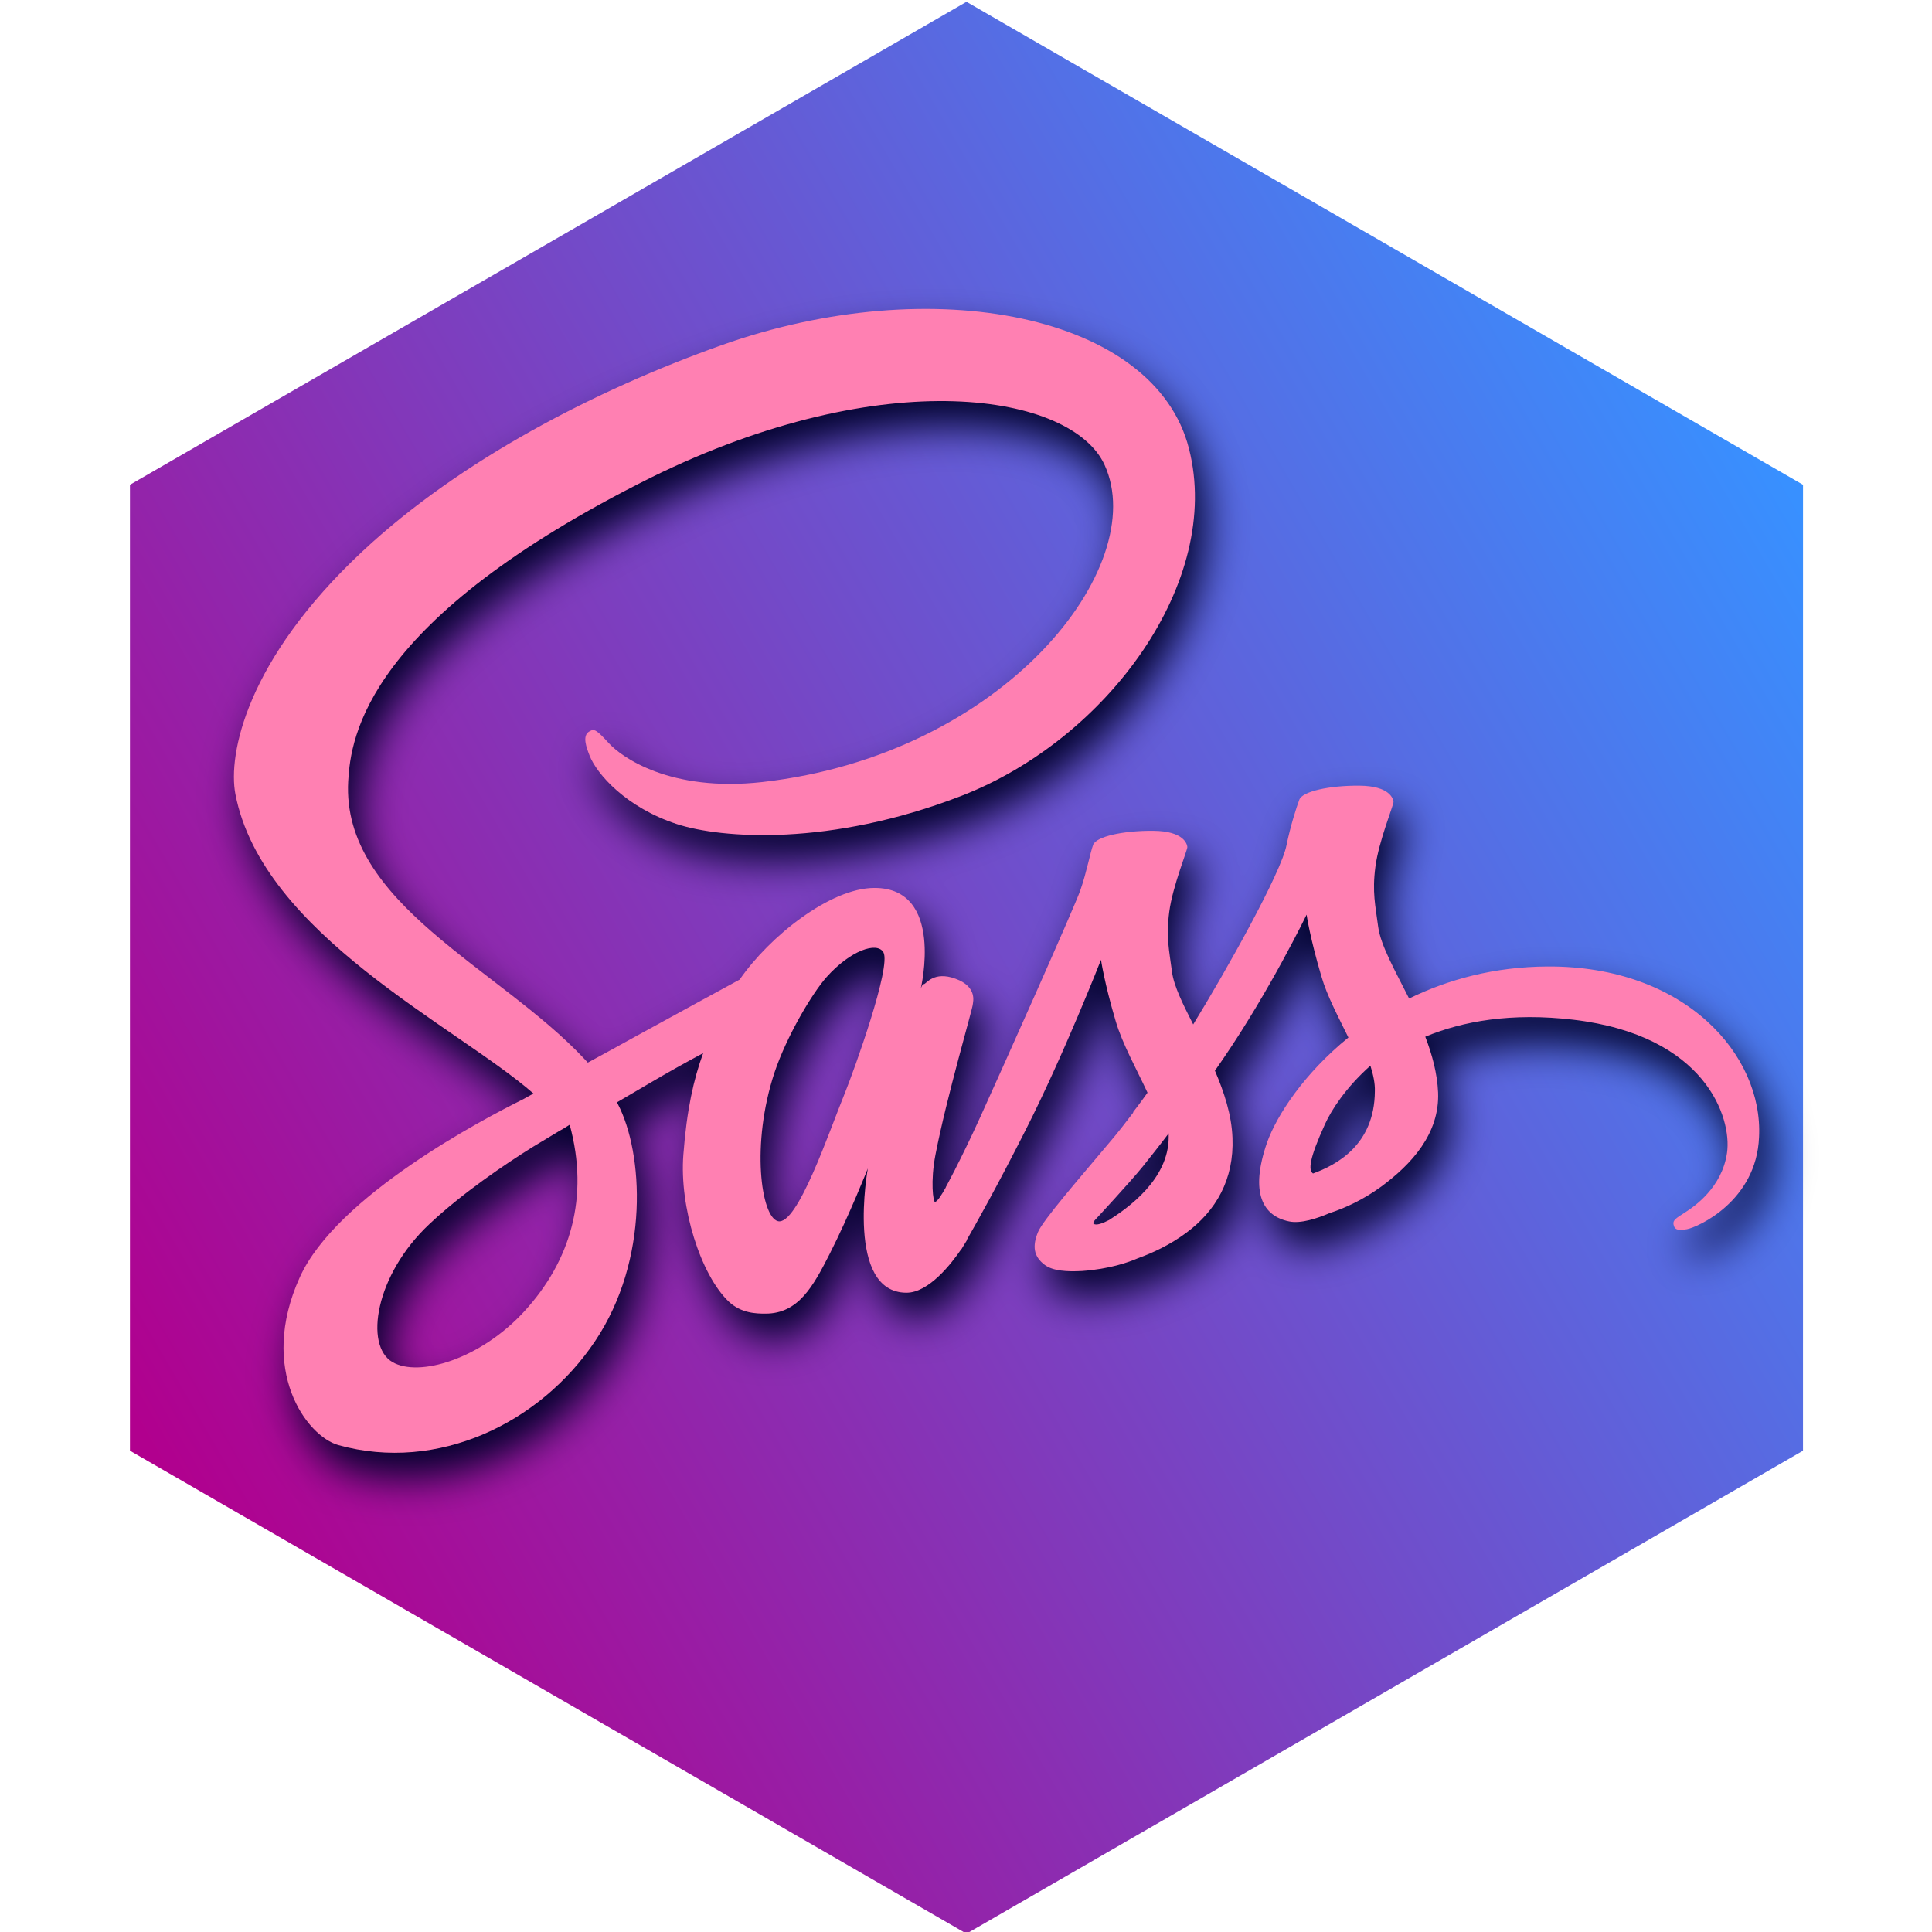
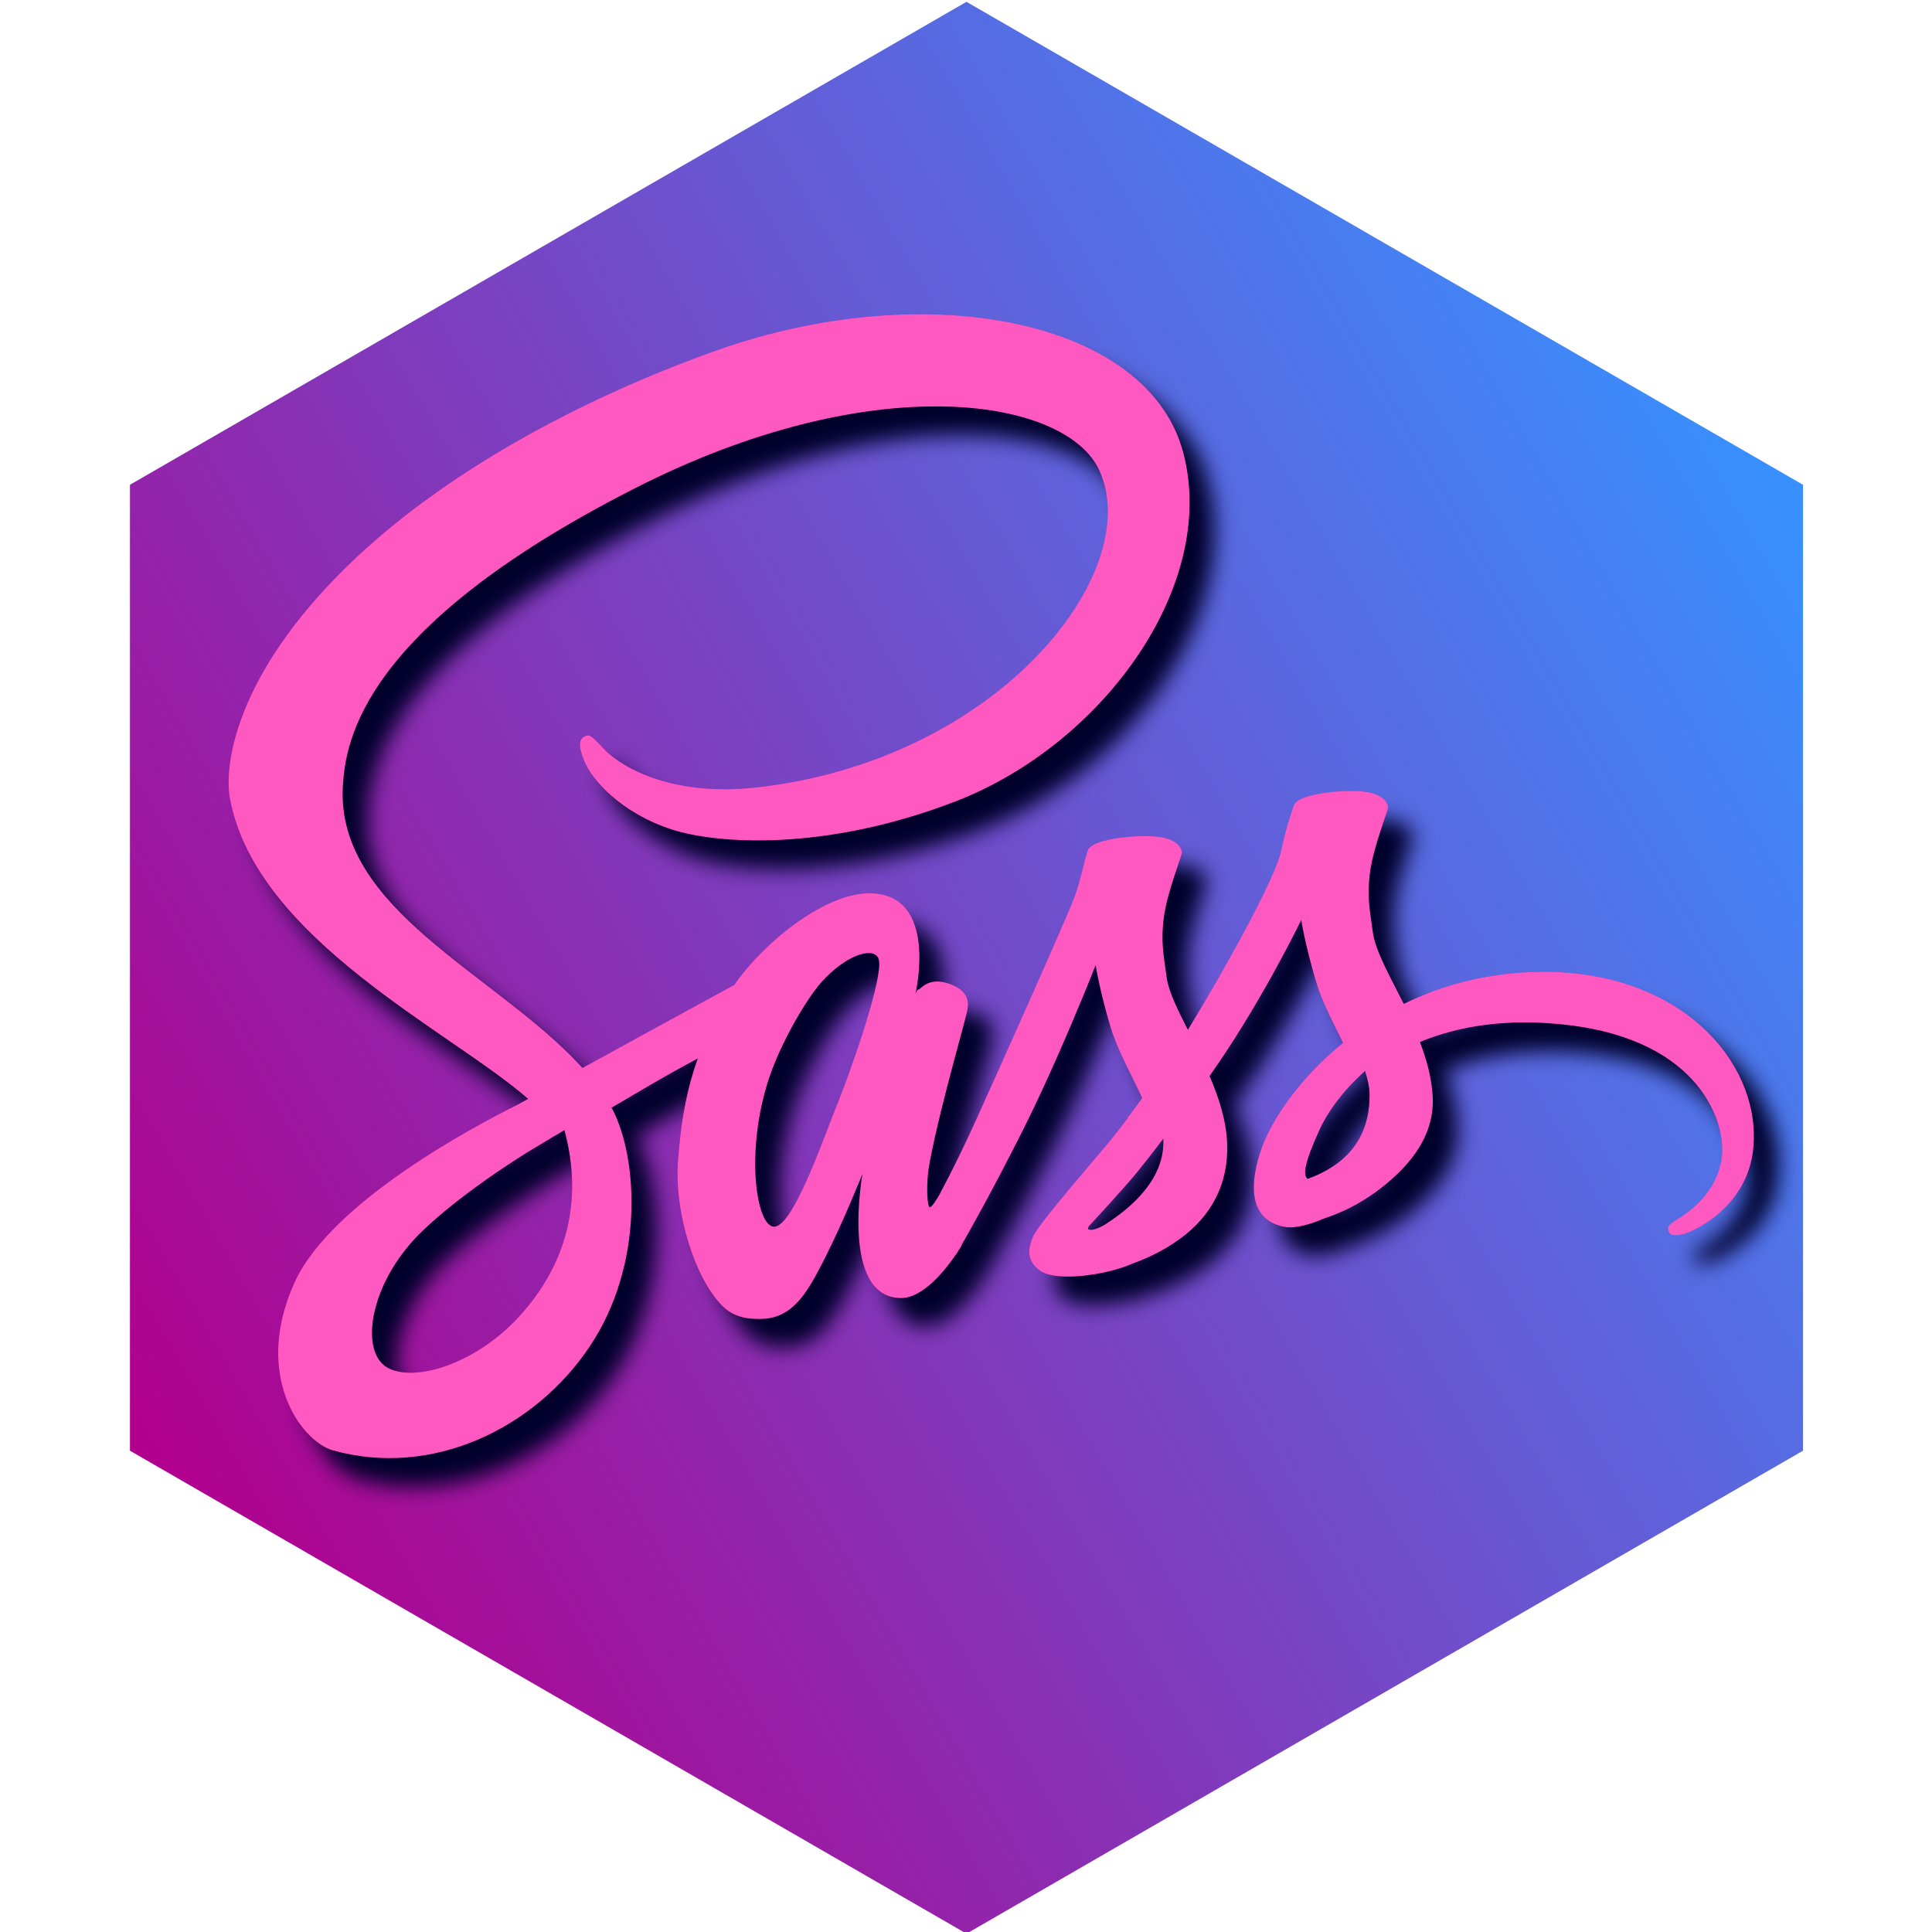
<svg xmlns="http://www.w3.org/2000/svg" xmlns:xlink="http://www.w3.org/1999/xlink" version="1.1" viewBox="0 0 12 12" id="svg299" xml:space="preserve">
  <defs id="defs303">
    <linearGradient id="linearGradient2758">
      <stop style="stop-color:#b1008e;stop-opacity:1;" offset="0" id="stop2754" />
      <stop style="stop-color:#3890ff;stop-opacity:1;" offset="1" id="stop2756" />
    </linearGradient>
    <linearGradient id="linearGradient2752">
      <stop style="stop-color:#ae008b;stop-opacity:1;" offset="0" id="stop2748" />
      <stop style="stop-color:#0090b4;stop-opacity:1;" offset="1" id="stop2750" />
    </linearGradient>
    <linearGradient xlink:href="#linearGradient2752" id="linearGradient1377" x1="47.92" y1="170.792" x2="137.911" y2="13.436" gradientUnits="userSpaceOnUse" />
    <linearGradient xlink:href="#linearGradient2758" id="linearGradient2760" x1="47.753" y1="171.364" x2="138.352" y2="13.573" gradientUnits="userSpaceOnUse" />
-     <filter style="color-interpolation-filters:sRGB" id="filter11048" x="-0.033" y="-0.043" width="1.065" height="1.087">
-       <feGaussianBlur stdDeviation="7.422" id="feGaussianBlur11050" />
+     <filter style="color-interpolation-filters:sRGB" id="filter11048" x="-0.017" y="-0.022" width="1.033" height="1.044">
+       <feGaussianBlur stdDeviation="3.803" id="feGaussianBlur11050" />
+     </filter>
+     <filter style="color-interpolation-filters:sRGB;" id="filter10556" x="0" y="0" width="1" height="1">
+       <feColorMatrix values="1.244 0 0 0.066 -0.122 0 1.244 0 0.066 -0.122 0 0 1.244 0.066 -0.122 0 0 0 1 0" id="feColorMatrix10554" result="fbSourceGraphic" />
+       <feColorMatrix result="fbSourceGraphicAlpha" in="fbSourceGraphic" values="0 0 0 -1 0 0 0 0 -1 0 0 0 0 -1 0 0 0 0 1 0" id="feColorMatrix10558" />
+       <feColorMatrix id="feColorMatrix10560" values="1.244 0 0 0.066 -0.122 0 1.244 0 0.066 -0.122 0 0 1.244 0.066 -0.122 0 0 0 1 0" in="fbSourceGraphic" />
    </filter>
  </defs>
  <text xml:space="preserve" style="opacity:0.488;fill:#000000" x="3.694" y="2.319" id="text550">
    <tspan id="tspan548" x="3.694" y="2.319" style="fill:#000000" />
  </text>
  <g style="fill:url(#linearGradient1377);fill-opacity:1" id="g1189" transform="matrix(0.05624607,0.03247368,-0.03247368,0.05624607,3.80697,-2.184712)">
    <path d="m 0,92.375 46.188,-80 h 92.378 l 46.185,80 -46.185,80 H 46.188 Z" id="path1181" style="fill:url(#linearGradient2760);fill-opacity:1" />
  </g>
-   <g id="g13279" transform="translate(0.08838835,0.0994369)">
-     <g id="g10667" transform="matrix(0.01730448,0,0,0.01730448,1.431201,1.974418)" style="mix-blend-mode:normal;fill:#00002b;filter:url(#filter11048)">
+   <g id="g10941" transform="translate(-11.05959,2.894718)">
+     <g id="g10667" transform="matrix(0.01730448,0,0,0.01730448,12.63442,-0.765621)" style="mix-blend-mode:normal;fill:#00002b;filter:url(#filter11048)">
      <path fill="#cd6799" d="m 471.4,236 c -19.1,0.1 -35.7,4.7 -49.6,11.5 -5.1,-10.1 -10.2,-19.1 -11.1,-25.7 -1,-7.7 -2.2,-12.4 -1,-21.6 1.2,-9.2 6.6,-22.3 6.5,-23.3 -0.1,-1 -1.2,-5.7 -12.2,-5.8 -11,-0.1 -20.5,2.1 -21.6,5 -1.1,2.9 -3.2,9.5 -4.6,16.3 -1.9,10 -22,45.7 -33.5,64.4 -3.7,-7.3 -6.9,-13.7 -7.6,-18.8 -1,-7.7 -2.2,-12.4 -1,-21.6 1.2,-9.2 6.6,-22.3 6.5,-23.3 -0.1,-1 -1.2,-5.7 -12.2,-5.8 -11,-0.1 -20.5,2.1 -21.6,5 -1.1,2.9 -2.3,9.7 -4.6,16.3 -2.3,6.6 -29,66.2 -36,81.6 -3.6,7.9 -6.7,14.2 -8.9,18.5 0,0 0,0 0,0 0,0 -0.1,0.3 -0.4,0.8 -1.9,3.7 -3,5.7 -3,5.7 0,0 0,0 0,0.1 -1.5,2.7 -3.1,5.2 -3.9,5.2 -0.6,0 -1.7,-7.2 0.2,-17 4,-20.7 13.5,-52.9 13.4,-54 0,-0.6 1.8,-6.2 -6.2,-9.1 -7.8,-2.9 -10.6,1.9 -11.3,1.9 -0.7,0 -1.2,1.7 -1.2,1.7 0,0 8.7,-36.2 -16.6,-36.2 -15.8,0 -37.6,17.3 -48.4,32.9 -6.8,3.7 -21.3,11.6 -36.8,20.1 -5.9,3.3 -12,6.6 -17.7,9.7 -0.4,-0.4 -0.8,-0.9 -1.2,-1.3 C 95.2,236.5 38.6,213.4 41,169.5 c 0.9,-16 6.4,-58 108.7,-109 84.2,-41.5 151.2,-30 162.8,-4.5 16.6,36.4 -35.9,104 -122.9,113.8 -33.2,3.7 -50.6,-9.1 -55,-13.9 -4.6,-5 -5.3,-5.3 -7,-4.3 -2.8,1.5 -1,6 0,8.6 2.6,6.8 13.3,18.8 31.4,24.7 16,5.2 54.9,8.1 102,-10.1 C 313.7,154.4 354.9,97.7 342.8,50.2 330.7,2 250.7,-13.9 175,13 130,29 81.2,54.2 46.1,87 4.4,126 -2.2,159.9 0.5,174.1 c 9.7,50.4 79.2,83.2 107,107.5 -1.4,0.8 -2.7,1.5 -3.8,2.1 -13.9,6.9 -66.9,34.6 -80.1,63.9 -15,33.2 2.4,57 13.9,60.2 35.7,9.9 72.4,-7.9 92.1,-37.3 19.7,-29.4 17.3,-67.6 8.2,-85.1 -0.1,-0.2 -0.2,-0.4 -0.4,-0.6 3.6,-2.1 7.3,-4.3 10.9,-6.4 7.1,-4.2 14.1,-8.1 20.1,-11.3 -3.4,9.3 -5.9,20.4 -7.1,36.4 -1.5,18.8 6.2,43.2 16.3,52.8 4.5,4.2 9.8,4.3 13.2,4.3 11.8,0 17.1,-9.8 23,-21.4 7.2,-14.2 13.7,-30.7 13.7,-30.7 0,0 -8.1,44.6 13.9,44.6 8,0 16.1,-10.4 19.7,-15.7 0,0.1 0,0.1 0,0.1 0,0 0.2,-0.3 0.6,-1 0.8,-1.3 1.3,-2.1 1.3,-2.1 0,0 0,-0.1 0,-0.2 3.2,-5.6 10.4,-18.3 21.1,-39.4 13.8,-27.2 27.1,-61.2 27.1,-61.2 0,0 1.2,8.3 5.3,22.1 2.4,8.1 7.4,17 11.4,25.6 -3.2,4.5 -5.2,7 -5.2,7 0,0 0,0 0.1,0.1 -2.6,3.4 -5.4,7.1 -8.5,10.7 -10.9,13 -23.9,27.9 -25.7,32.2 -2.1,5.1 -1.6,8.8 2.4,11.8 2.9,2.2 8.1,2.5 13.4,2.2 9.8,-0.7 16.7,-3.1 20.1,-4.6 5.3,-1.9 11.5,-4.8 17.3,-9.1 10.7,-7.9 17.2,-19.2 16.6,-34.1 -0.3,-8.2 -3,-16.4 -6.3,-24.1 1,-1.4 1.9,-2.8 2.9,-4.2 16.9,-24.7 30,-51.8 30,-51.8 0,0 1.2,8.3 5.3,22.1 2,7 6.1,14.6 9.7,22 -15.9,12.9 -25.7,27.9 -29.2,37.7 -6.3,18.2 -1.4,26.4 7.9,28.3 4.2,0.9 10.2,-1.1 14.6,-3 5.6,-1.8 12.2,-4.9 18.5,-9.5 10.7,-7.9 21,-18.9 20.4,-33.8 -0.3,-6.8 -2.1,-13.5 -4.6,-20 13.5,-5.6 30.9,-8.7 53.1,-6.1 47.6,5.6 57,35.3 55.2,47.8 -1.8,12.5 -11.8,19.3 -15.1,21.4 -3.3,2.1 -4.4,2.8 -4.1,4.3 0.4,2.2 2,2.1 4.8,1.7 3.9,-0.7 25,-10.1 25.9,-33.1 1.5,-29.4 -26.5,-61.5 -76,-61.2 z M 104.2,359.8 C 88.4,377 66.4,383.5 56.9,378 c -10.2,-5.9 -6.2,-31.3 13.2,-49.5 11.8,-11.1 27,-21.4 37.1,-27.7 2.3,-1.4 5.7,-3.4 9.8,-5.9 0.7,-0.4 1.1,-0.6 1.1,-0.6 v 0 c 0.8,-0.5 1.6,-1 2.4,-1.5 7.1,26 0.3,48.9 -16.3,67 z m 115,-78.2 c -5.5,13.4 -17,47.7 -24,45.8 -6,-1.6 -9.7,-27.6 -1.2,-53.3 4.3,-12.9 13.4,-28.3 18.7,-34.3 8.6,-9.6 18.1,-12.8 20.4,-8.9 2.9,5.1 -10.5,42.3 -13.9,50.7 z m 94.9,45.4 c -2.3,1.2 -4.5,2 -5.5,1.4 -0.7,-0.4 1,-2 1,-2 0,0 11.9,-12.8 16.6,-18.6 2.7,-3.4 5.9,-7.4 9.3,-11.9 0,0.4 0,0.9 0,1.3 0,15.3 -14.8,25.6 -21.4,29.8 z m 73.2,-16.7 c -1.7,-1.2 -1.4,-5.2 4.3,-17.7 2.2,-4.9 7.4,-13.1 16.3,-21 1,3.2 1.7,6.3 1.6,9.2 -0.1,19.3 -13.9,26.5 -22.2,29.5 z" id="path10641" style="fill:#00002b" />
      <g id="g10643" style="fill:#00002b">
</g>
      <g id="g10645" style="fill:#00002b">
</g>
      <g id="g10647" style="fill:#00002b">
</g>
      <g id="g10649" style="fill:#00002b">
</g>
      <g id="g10651" style="fill:#00002b">
</g>
      <g id="g10653" style="fill:#00002b">
</g>
    </g>
-     <g id="g11046" transform="matrix(0.01730448,0,0,0.01730448,1.36491,1.819738)" style="fill:#ff80b2">
-       <path fill="#cd6799" d="m 471.4,236 c -19.1,0.1 -35.7,4.7 -49.6,11.5 -5.1,-10.1 -10.2,-19.1 -11.1,-25.7 -1,-7.7 -2.2,-12.4 -1,-21.6 1.2,-9.2 6.6,-22.3 6.5,-23.3 -0.1,-1 -1.2,-5.7 -12.2,-5.8 -11,-0.1 -20.5,2.1 -21.6,5 -1.1,2.9 -3.2,9.5 -4.6,16.3 -1.9,10 -22,45.7 -33.5,64.4 -3.7,-7.3 -6.9,-13.7 -7.6,-18.8 -1,-7.7 -2.2,-12.4 -1,-21.6 1.2,-9.2 6.6,-22.3 6.5,-23.3 -0.1,-1 -1.2,-5.7 -12.2,-5.8 -11,-0.1 -20.5,2.1 -21.6,5 -1.1,2.9 -2.3,9.7 -4.6,16.3 -2.3,6.6 -29,66.2 -36,81.6 -3.6,7.9 -6.7,14.2 -8.9,18.5 0,0 0,0 0,0 0,0 -0.1,0.3 -0.4,0.8 -1.9,3.7 -3,5.7 -3,5.7 0,0 0,0 0,0.1 -1.5,2.7 -3.1,5.2 -3.9,5.2 -0.6,0 -1.7,-7.2 0.2,-17 4,-20.7 13.5,-52.9 13.4,-54 0,-0.6 1.8,-6.2 -6.2,-9.1 -7.8,-2.9 -10.6,1.9 -11.3,1.9 -0.7,0 -1.2,1.7 -1.2,1.7 0,0 8.7,-36.2 -16.6,-36.2 -15.8,0 -37.6,17.3 -48.4,32.9 -6.8,3.7 -21.3,11.6 -36.8,20.1 -5.9,3.3 -12,6.6 -17.7,9.7 -0.4,-0.4 -0.8,-0.9 -1.2,-1.3 C 95.2,236.5 38.6,213.4 41,169.5 c 0.9,-16 6.4,-58 108.7,-109 84.2,-41.5 151.2,-30 162.8,-4.5 16.6,36.4 -35.9,104 -122.9,113.8 -33.2,3.7 -50.6,-9.1 -55,-13.9 -4.6,-5 -5.3,-5.3 -7,-4.3 -2.8,1.5 -1,6 0,8.6 2.6,6.8 13.3,18.8 31.4,24.7 16,5.2 54.9,8.1 102,-10.1 C 313.7,154.4 354.9,97.7 342.8,50.2 330.7,2 250.7,-13.9 175,13 130,29 81.2,54.2 46.1,87 4.4,126 -2.2,159.9 0.5,174.1 c 9.7,50.4 79.2,83.2 107,107.5 -1.4,0.8 -2.7,1.5 -3.8,2.1 -13.9,6.9 -66.9,34.6 -80.1,63.9 -15,33.2 2.4,57 13.9,60.2 35.7,9.9 72.4,-7.9 92.1,-37.3 19.7,-29.4 17.3,-67.6 8.2,-85.1 -0.1,-0.2 -0.2,-0.4 -0.4,-0.6 3.6,-2.1 7.3,-4.3 10.9,-6.4 7.1,-4.2 14.1,-8.1 20.1,-11.3 -3.4,9.3 -5.9,20.4 -7.1,36.4 -1.5,18.8 6.2,43.2 16.3,52.8 4.5,4.2 9.8,4.3 13.2,4.3 11.8,0 17.1,-9.8 23,-21.4 7.2,-14.2 13.7,-30.7 13.7,-30.7 0,0 -8.1,44.6 13.9,44.6 8,0 16.1,-10.4 19.7,-15.7 0,0.1 0,0.1 0,0.1 0,0 0.2,-0.3 0.6,-1 0.8,-1.3 1.3,-2.1 1.3,-2.1 0,0 0,-0.1 0,-0.2 3.2,-5.6 10.4,-18.3 21.1,-39.4 13.8,-27.2 27.1,-61.2 27.1,-61.2 0,0 1.2,8.3 5.3,22.1 2.4,8.1 7.4,17 11.4,25.6 -3.2,4.5 -5.2,7 -5.2,7 0,0 0,0 0.1,0.1 -2.6,3.4 -5.4,7.1 -8.5,10.7 -10.9,13 -23.9,27.9 -25.7,32.2 -2.1,5.1 -1.6,8.8 2.4,11.8 2.9,2.2 8.1,2.5 13.4,2.2 9.8,-0.7 16.7,-3.1 20.1,-4.6 5.3,-1.9 11.5,-4.8 17.3,-9.1 10.7,-7.9 17.2,-19.2 16.6,-34.1 -0.3,-8.2 -3,-16.4 -6.3,-24.1 1,-1.4 1.9,-2.8 2.9,-4.2 16.9,-24.7 30,-51.8 30,-51.8 0,0 1.2,8.3 5.3,22.1 2,7 6.1,14.6 9.7,22 -15.9,12.9 -25.7,27.9 -29.2,37.7 -6.3,18.2 -1.4,26.4 7.9,28.3 4.2,0.9 10.2,-1.1 14.6,-3 5.6,-1.8 12.2,-4.9 18.5,-9.5 10.7,-7.9 21,-18.9 20.4,-33.8 -0.3,-6.8 -2.1,-13.5 -4.6,-20 13.5,-5.6 30.9,-8.7 53.1,-6.1 47.6,5.6 57,35.3 55.2,47.8 -1.8,12.5 -11.8,19.3 -15.1,21.4 -3.3,2.1 -4.4,2.8 -4.1,4.3 0.4,2.2 2,2.1 4.8,1.7 3.9,-0.7 25,-10.1 25.9,-33.1 1.5,-29.4 -26.5,-61.5 -76,-61.2 z M 104.2,359.8 C 88.4,377 66.4,383.5 56.9,378 c -10.2,-5.9 -6.2,-31.3 13.2,-49.5 11.8,-11.1 27,-21.4 37.1,-27.7 2.3,-1.4 5.7,-3.4 9.8,-5.9 0.7,-0.4 1.1,-0.6 1.1,-0.6 v 0 c 0.8,-0.5 1.6,-1 2.4,-1.5 7.1,26 0.3,48.9 -16.3,67 z m 115,-78.2 c -5.5,13.4 -17,47.7 -24,45.8 -6,-1.6 -9.7,-27.6 -1.2,-53.3 4.3,-12.9 13.4,-28.3 18.7,-34.3 8.6,-9.6 18.1,-12.8 20.4,-8.9 2.9,5.1 -10.5,42.3 -13.9,50.7 z m 94.9,45.4 c -2.3,1.2 -4.5,2 -5.5,1.4 -0.7,-0.4 1,-2 1,-2 0,0 11.9,-12.8 16.6,-18.6 2.7,-3.4 5.9,-7.4 9.3,-11.9 0,0.4 0,0.9 0,1.3 0,15.3 -14.8,25.6 -21.4,29.8 z m 73.2,-16.7 c -1.7,-1.2 -1.4,-5.2 4.3,-17.7 2.2,-4.9 7.4,-13.1 16.3,-21 1,3.2 1.7,6.3 1.6,9.2 -0.1,19.3 -13.9,26.5 -22.2,29.5 z" id="path11032" style="fill:#ff80b2" />
-       <g id="g11034" style="fill:#ff80b2">
+     <g id="g11046" transform="matrix(0.01730448,0,0,0.01730448,12.47974,-0.9423977)" style="fill:#ff4e92;fill-opacity:1;filter:url(#filter10556)">
+       <path fill="#cd6799" d="m 471.4,236 c -19.1,0.1 -35.7,4.7 -49.6,11.5 -5.1,-10.1 -10.2,-19.1 -11.1,-25.7 -1,-7.7 -2.2,-12.4 -1,-21.6 1.2,-9.2 6.6,-22.3 6.5,-23.3 -0.1,-1 -1.2,-5.7 -12.2,-5.8 -11,-0.1 -20.5,2.1 -21.6,5 -1.1,2.9 -3.2,9.5 -4.6,16.3 -1.9,10 -22,45.7 -33.5,64.4 -3.7,-7.3 -6.9,-13.7 -7.6,-18.8 -1,-7.7 -2.2,-12.4 -1,-21.6 1.2,-9.2 6.6,-22.3 6.5,-23.3 -0.1,-1 -1.2,-5.7 -12.2,-5.8 -11,-0.1 -20.5,2.1 -21.6,5 -1.1,2.9 -2.3,9.7 -4.6,16.3 -2.3,6.6 -29,66.2 -36,81.6 -3.6,7.9 -6.7,14.2 -8.9,18.5 0,0 0,0 0,0 0,0 -0.1,0.3 -0.4,0.8 -1.9,3.7 -3,5.7 -3,5.7 0,0 0,0 0,0.1 -1.5,2.7 -3.1,5.2 -3.9,5.2 -0.6,0 -1.7,-7.2 0.2,-17 4,-20.7 13.5,-52.9 13.4,-54 0,-0.6 1.8,-6.2 -6.2,-9.1 -7.8,-2.9 -10.6,1.9 -11.3,1.9 -0.7,0 -1.2,1.7 -1.2,1.7 0,0 8.7,-36.2 -16.6,-36.2 -15.8,0 -37.6,17.3 -48.4,32.9 -6.8,3.7 -21.3,11.6 -36.8,20.1 -5.9,3.3 -12,6.6 -17.7,9.7 -0.4,-0.4 -0.8,-0.9 -1.2,-1.3 C 95.2,236.5 38.6,213.4 41,169.5 c 0.9,-16 6.4,-58 108.7,-109 84.2,-41.5 151.2,-30 162.8,-4.5 16.6,36.4 -35.9,104 -122.9,113.8 -33.2,3.7 -50.6,-9.1 -55,-13.9 -4.6,-5 -5.3,-5.3 -7,-4.3 -2.8,1.5 -1,6 0,8.6 2.6,6.8 13.3,18.8 31.4,24.7 16,5.2 54.9,8.1 102,-10.1 C 313.7,154.4 354.9,97.7 342.8,50.2 330.7,2 250.7,-13.9 175,13 130,29 81.2,54.2 46.1,87 4.4,126 -2.2,159.9 0.5,174.1 c 9.7,50.4 79.2,83.2 107,107.5 -1.4,0.8 -2.7,1.5 -3.8,2.1 -13.9,6.9 -66.9,34.6 -80.1,63.9 -15,33.2 2.4,57 13.9,60.2 35.7,9.9 72.4,-7.9 92.1,-37.3 19.7,-29.4 17.3,-67.6 8.2,-85.1 -0.1,-0.2 -0.2,-0.4 -0.4,-0.6 3.6,-2.1 7.3,-4.3 10.9,-6.4 7.1,-4.2 14.1,-8.1 20.1,-11.3 -3.4,9.3 -5.9,20.4 -7.1,36.4 -1.5,18.8 6.2,43.2 16.3,52.8 4.5,4.2 9.8,4.3 13.2,4.3 11.8,0 17.1,-9.8 23,-21.4 7.2,-14.2 13.7,-30.7 13.7,-30.7 0,0 -8.1,44.6 13.9,44.6 8,0 16.1,-10.4 19.7,-15.7 0,0.1 0,0.1 0,0.1 0,0 0.2,-0.3 0.6,-1 0.8,-1.3 1.3,-2.1 1.3,-2.1 0,0 0,-0.1 0,-0.2 3.2,-5.6 10.4,-18.3 21.1,-39.4 13.8,-27.2 27.1,-61.2 27.1,-61.2 0,0 1.2,8.3 5.3,22.1 2.4,8.1 7.4,17 11.4,25.6 -3.2,4.5 -5.2,7 -5.2,7 0,0 0,0 0.1,0.1 -2.6,3.4 -5.4,7.1 -8.5,10.7 -10.9,13 -23.9,27.9 -25.7,32.2 -2.1,5.1 -1.6,8.8 2.4,11.8 2.9,2.2 8.1,2.5 13.4,2.2 9.8,-0.7 16.7,-3.1 20.1,-4.6 5.3,-1.9 11.5,-4.8 17.3,-9.1 10.7,-7.9 17.2,-19.2 16.6,-34.1 -0.3,-8.2 -3,-16.4 -6.3,-24.1 1,-1.4 1.9,-2.8 2.9,-4.2 16.9,-24.7 30,-51.8 30,-51.8 0,0 1.2,8.3 5.3,22.1 2,7 6.1,14.6 9.7,22 -15.9,12.9 -25.7,27.9 -29.2,37.7 -6.3,18.2 -1.4,26.4 7.9,28.3 4.2,0.9 10.2,-1.1 14.6,-3 5.6,-1.8 12.2,-4.9 18.5,-9.5 10.7,-7.9 21,-18.9 20.4,-33.8 -0.3,-6.8 -2.1,-13.5 -4.6,-20 13.5,-5.6 30.9,-8.7 53.1,-6.1 47.6,5.6 57,35.3 55.2,47.8 -1.8,12.5 -11.8,19.3 -15.1,21.4 -3.3,2.1 -4.4,2.8 -4.1,4.3 0.4,2.2 2,2.1 4.8,1.7 3.9,-0.7 25,-10.1 25.9,-33.1 1.5,-29.4 -26.5,-61.5 -76,-61.2 z M 104.2,359.8 C 88.4,377 66.4,383.5 56.9,378 c -10.2,-5.9 -6.2,-31.3 13.2,-49.5 11.8,-11.1 27,-21.4 37.1,-27.7 2.3,-1.4 5.7,-3.4 9.8,-5.9 0.7,-0.4 1.1,-0.6 1.1,-0.6 v 0 c 0.8,-0.5 1.6,-1 2.4,-1.5 7.1,26 0.3,48.9 -16.3,67 z m 115,-78.2 c -5.5,13.4 -17,47.7 -24,45.8 -6,-1.6 -9.7,-27.6 -1.2,-53.3 4.3,-12.9 13.4,-28.3 18.7,-34.3 8.6,-9.6 18.1,-12.8 20.4,-8.9 2.9,5.1 -10.5,42.3 -13.9,50.7 z m 94.9,45.4 c -2.3,1.2 -4.5,2 -5.5,1.4 -0.7,-0.4 1,-2 1,-2 0,0 11.9,-12.8 16.6,-18.6 2.7,-3.4 5.9,-7.4 9.3,-11.9 0,0.4 0,0.9 0,1.3 0,15.3 -14.8,25.6 -21.4,29.8 z m 73.2,-16.7 c -1.7,-1.2 -1.4,-5.2 4.3,-17.7 2.2,-4.9 7.4,-13.1 16.3,-21 1,3.2 1.7,6.3 1.6,9.2 -0.1,19.3 -13.9,26.5 -22.2,29.5 z" id="path11032" style="fill:#ff4e92;fill-opacity:1" />
+       <g id="g11034" style="fill:#ff4e92;fill-opacity:1">
</g>
-       <g id="g11036" style="fill:#ff80b2">
+       <g id="g11036" style="fill:#ff4e92;fill-opacity:1">
</g>
-       <g id="g11038" style="fill:#ff80b2">
+       <g id="g11038" style="fill:#ff4e92;fill-opacity:1">
</g>
-       <g id="g11040" style="fill:#ff80b2">
+       <g id="g11040" style="fill:#ff4e92;fill-opacity:1">
</g>
-       <g id="g11042" style="fill:#ff80b2">
+       <g id="g11042" style="fill:#ff4e92;fill-opacity:1">
</g>
-       <g id="g11044" style="fill:#ff80b2">
+       <g id="g11044" style="fill:#ff4e92;fill-opacity:1">
</g>
    </g>
  </g>
</svg>
